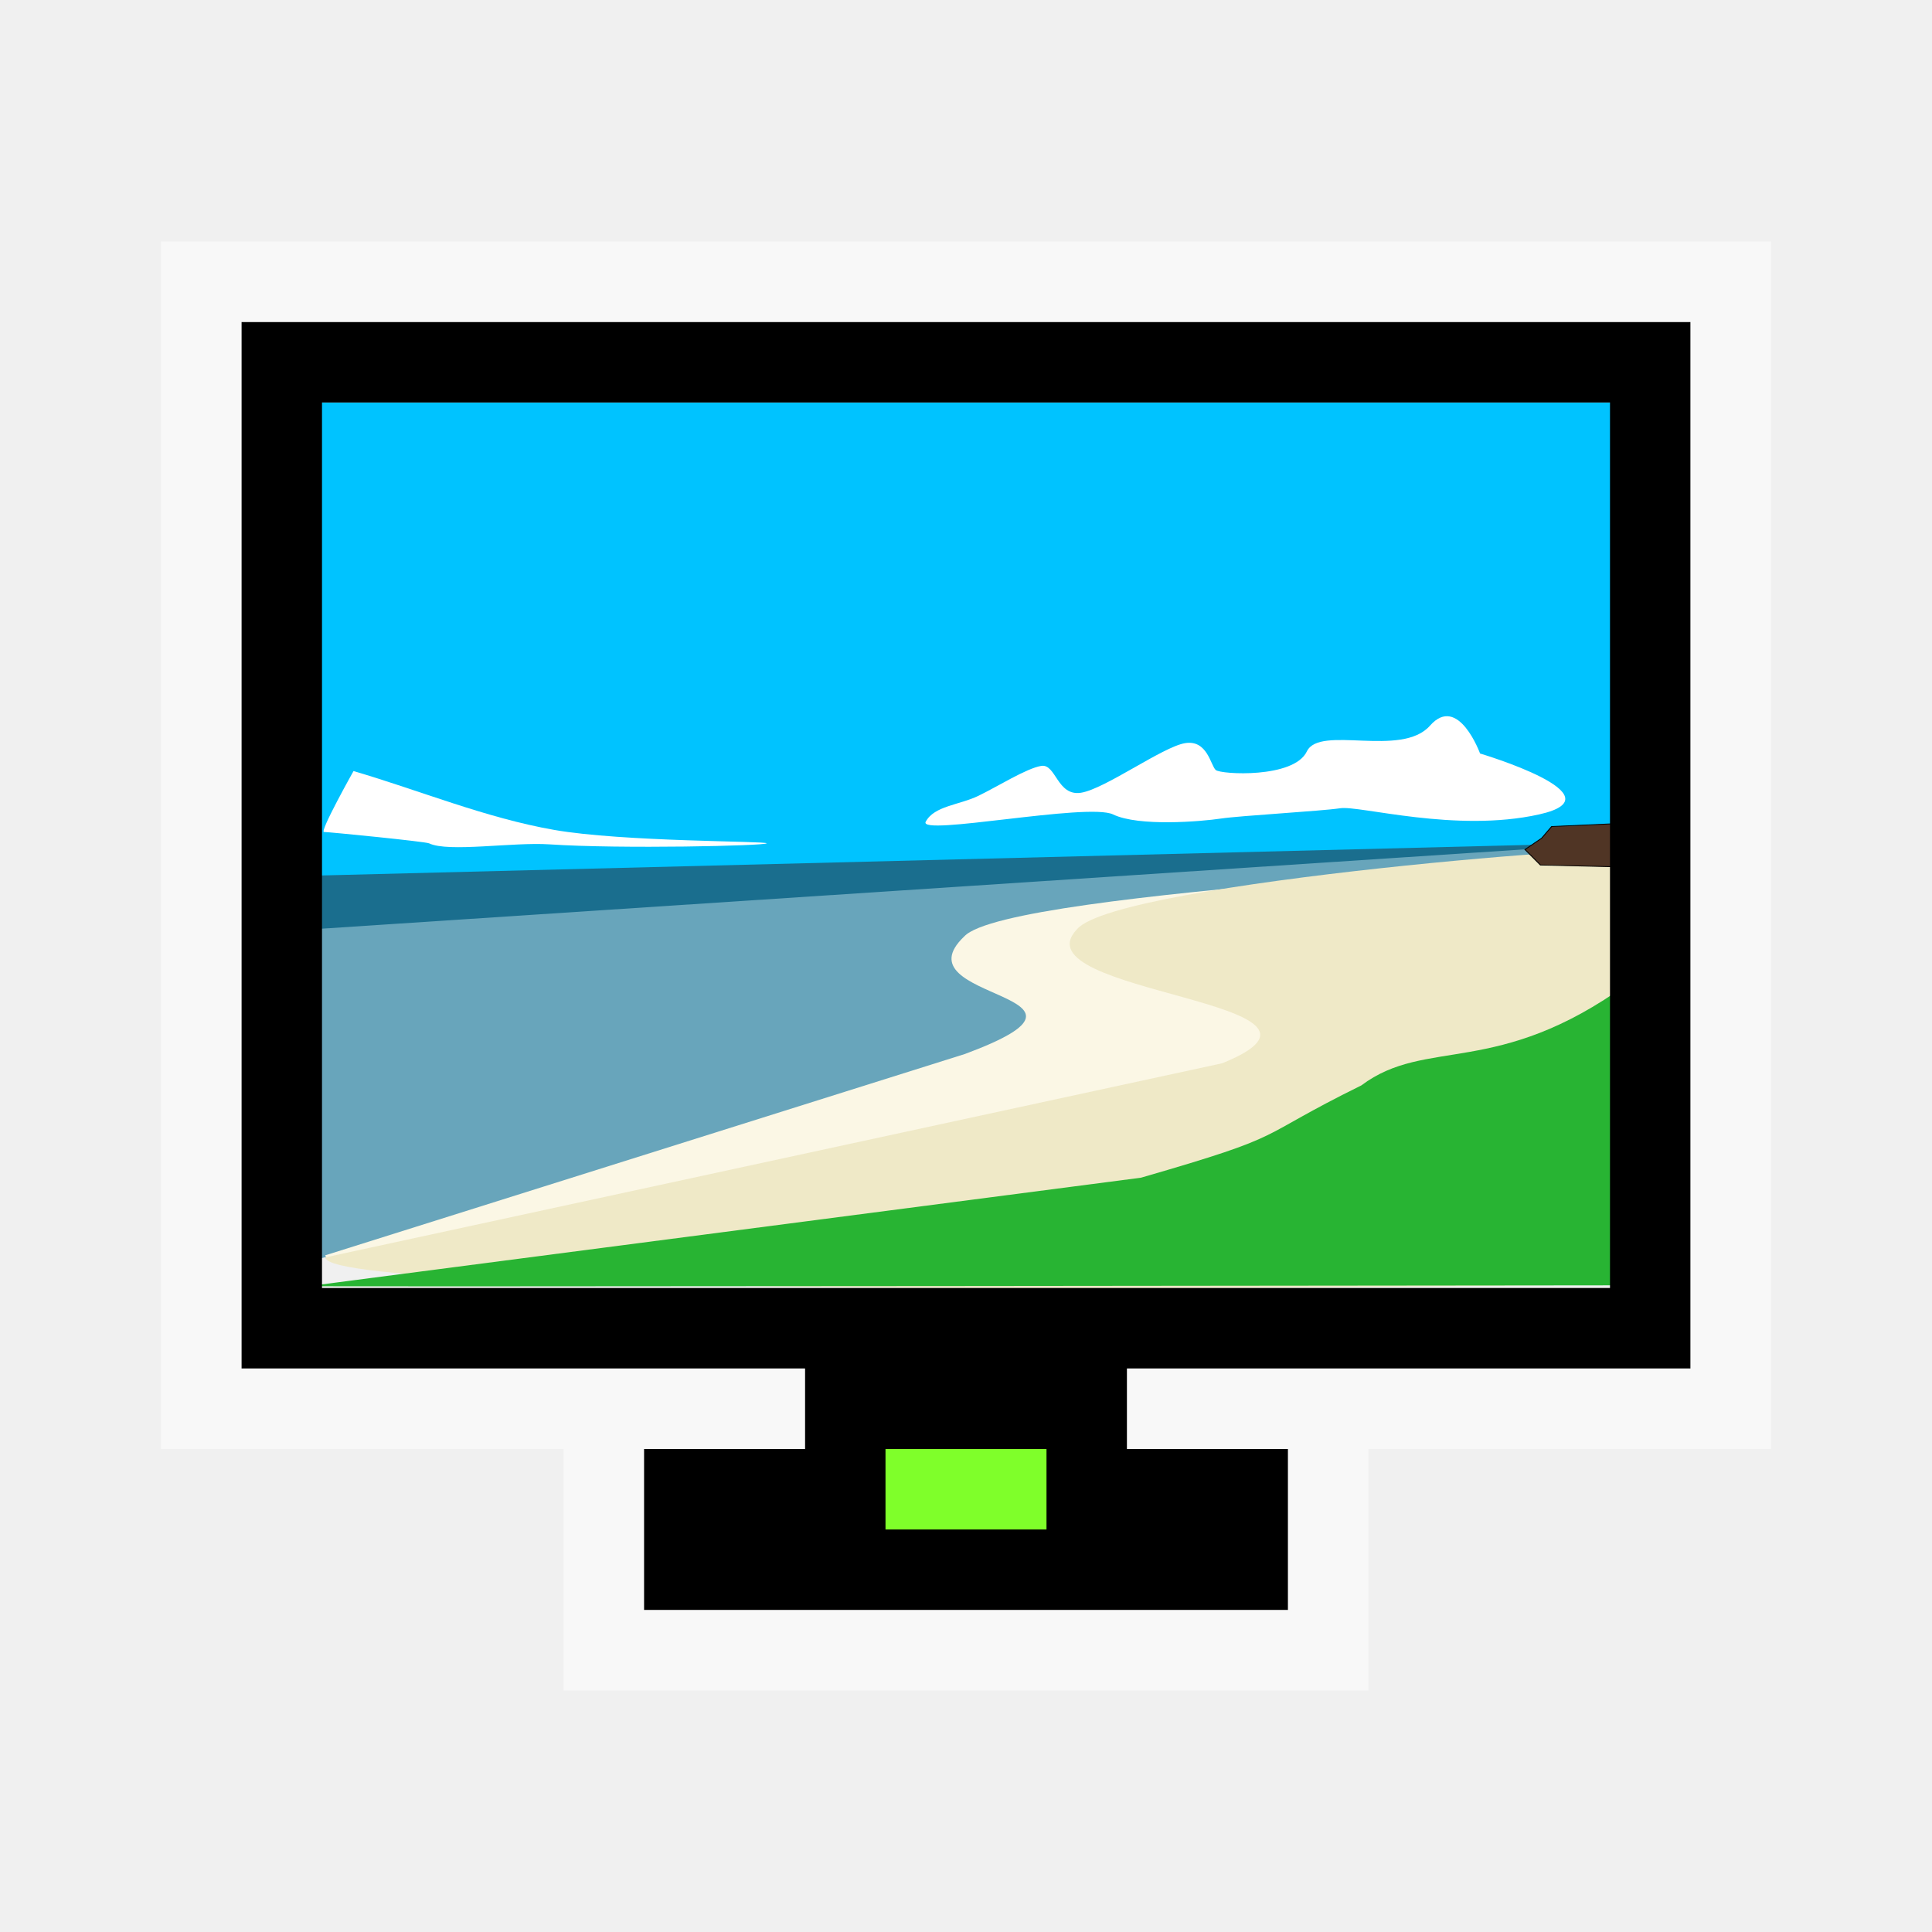
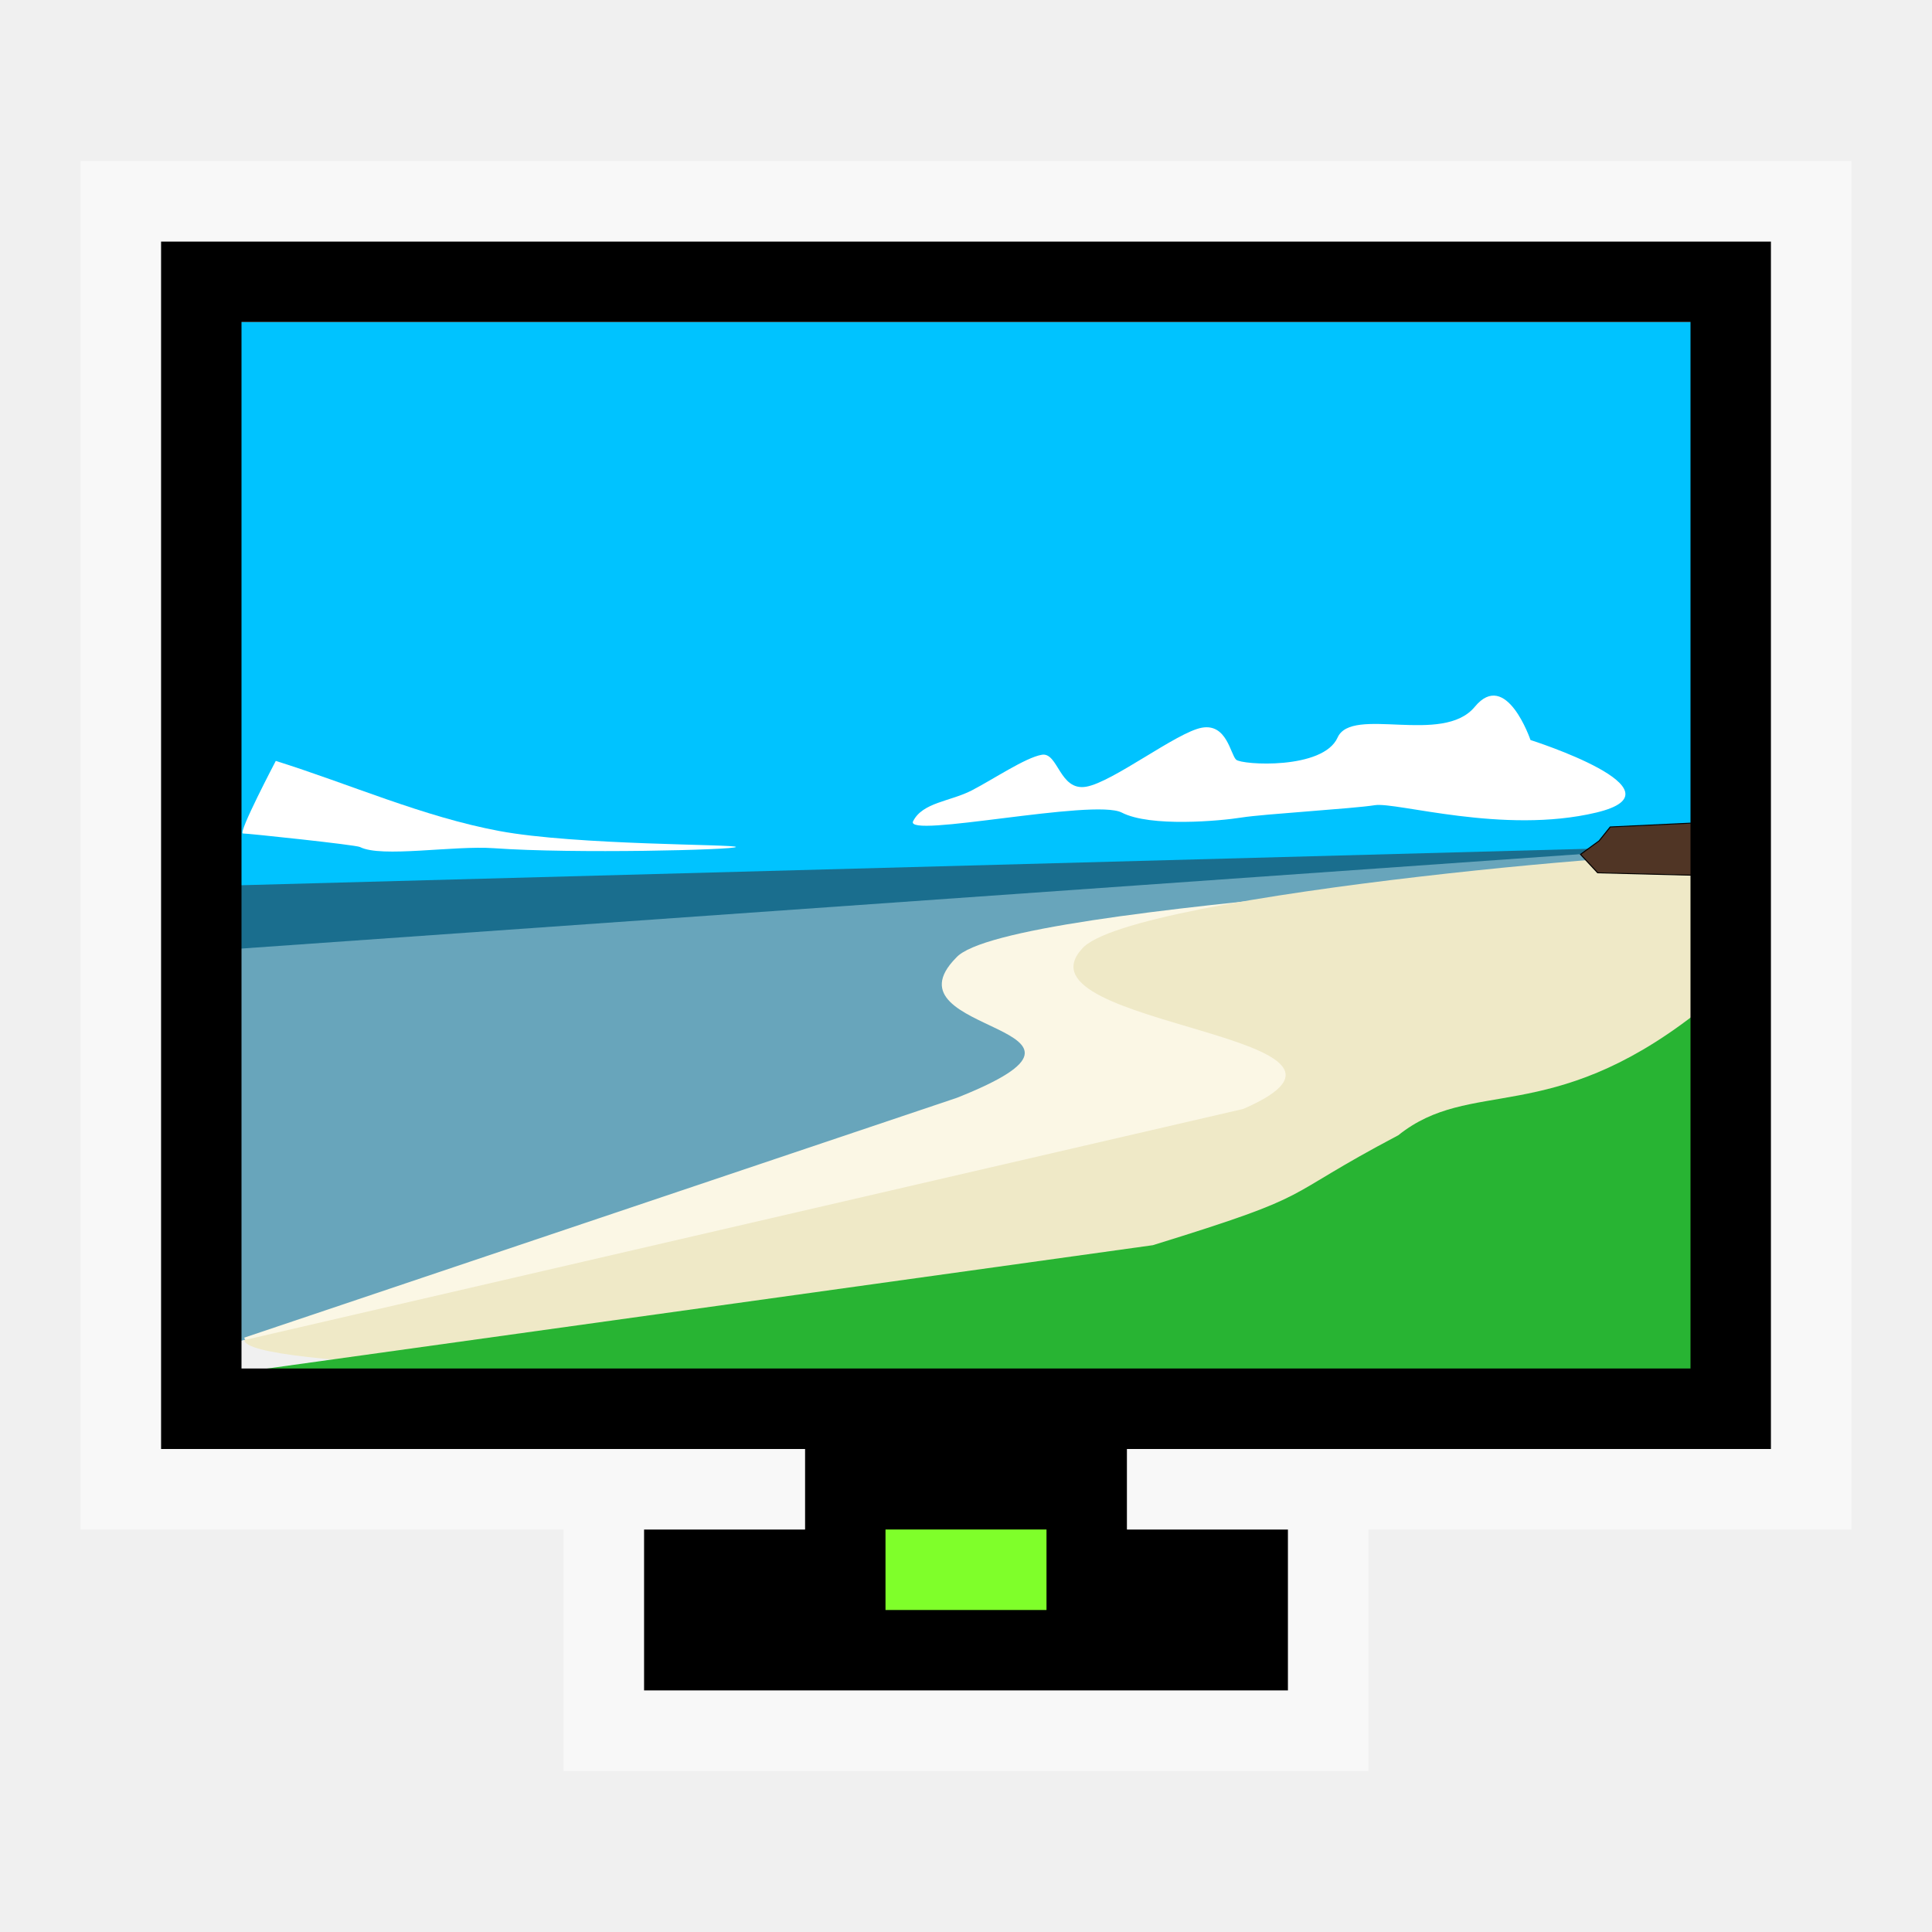
<svg xmlns="http://www.w3.org/2000/svg" width="24" version="1.1" viewBox="0 0 24 24" height="24">
-   <g transform="matrix(0.2319444,0,0,0.1779385,-8.188408,-3.249735)">
+   <g transform="matrix(0.2583333,0,0,0.2119086,-10.58529,-5.824685)">
    <rect width="72" x="51.04" y="46.363" height="35" style="fill:#00c3ff;fill-rule:evenodd" />
    <g style="fill-rule:evenodd" transform="matrix(1.028675,0,0,1.040954,129.4895,49.49877)">
      <g>
        <path style="fill:#68a5bb" d="M -74.894,54.391 V 30.736 l 68.343,-4.253 -26.466,15.385 -41.877,12.523 z" />
        <path style="fill:#fbf7e5" d="m -74.627,54.183 33.307,-13.504 c 8.696,-4.155 -3.61,-3.532 -0.029,-7.894 2.338,-3.185 34.446,-4.778 34.592,-5.817 l -4.737,27.977 c 0,0 -62.913,2.285 -63.132,-0.762 z" />
        <path style="fill:#fff" d="m -43.361,25.098 c 0.445,-1.062 1.737,-1.108 2.739,-1.731 1.002,-0.623 2.505,-1.847 3.274,-2.008 0.768,-0.162 0.824,2.054 2.071,1.8 1.247,-0.254 4.242,-3.07 5.411,-3.324 1.169,-0.254 1.336,1.5 1.603,1.8 0.267,0.3 4.066,0.578 4.743,-1.246 0.668,-1.8 4.921,0.449 6.413,-1.731 1.47,-2.147 2.605,1.87 2.605,1.87 0,0 7.416,2.839 3.073,4.086 -4.342,1.246 -9.342,-0.612 -10.355,-0.415 -1.013,0.196 -5.2,0.496 -6.213,0.692 -1.013,0.196 -4.276,0.554 -5.612,-0.277 -1.308,-0.813 -10.175,1.489 -9.754,0.485 z" />
        <path style="fill:#efe9c7" d="m -74.627,54.322 46.698,-13.019 c 7.95,-4.155 -10.823,-4.64 -7.549,-9.002 2.138,-3.185 30.397,-5.955 28.66,-5.194 l -.134,29.016 c 0,0 -67.475,1.246 -67.675,-1.8 z " />
        <path style="fill:#1a6e8e" d="m -75.092,32.3 .134,-3.588 68.341,-2.229 -68.475,5.817 z " />
      </g>
      <g style="stroke:#000">
        <path style="fill:#503525;stroke-width:.053" d="m -12.163,26.968 .869,-.762 .52,-.783 4.175,-.238 -.219,2.961 -4.543,-.139 -.802,-1.039 z " />
      </g>
      <g>
        <path style="fill:#fff" d="m -69.222,26.552 c 1.002,0.621 4.369,-0.094 6.269,0.069 3.734,0.321 11.267,0.094 11.308,-0.069 0.041,-0.16 -7.466,-0.09 -11.062,-0.9 -3.573,-0.805 -6.965,-2.631 -10.448,-3.947 0,0 -1.782,4.086 -1.536,4.086 0.246,0 5.276,0.641 5.47,0.762 z" />
        <path style="fill:#28b433" d="m -75.492,56.248 43.336,-7.271 c 7.95,-2.96 5.701,-2.526 11.473,-6.19 3.387,-3.271 7.052,-0.459 13.866,-6.815 l -.134,20.223 c 0,0 -70.549,0.109 -68.54,0.053 z " />
      </g>
    </g>
  </g>
-   <path style="color:#4d4d4d" d="m 3,4 v 13 h 7 v 1 H 8 v 2 h 8 v -2 h -2 v -1 h 7 V 4 Z M 4,5 H 20 V 16 H 4 Z" />
-   <path style="opacity:.5;fill:#fff;-inkscape-stroke:none;color:#000;stroke-width:1.177" d="m 2,3 v 15 h 8 V 17 H 3 V 4 h 18 v 13 h -7 v 1 h 8 V 3 Z m 5,15 v 3 h 10 v -3 h -1 v 2 H 8 v -2 z" />
-   <path style="fill:#7fff2a;stroke-width:.53" d="m 11,18 h 2 v 1 h -2 z" />
+   <path style="color:#4d4d4d" d="m 2,3 v 15 h 8 v 1 H 8 v 2 h 8 v -2 h -2 v -1 h 8 V 3 Z M 3,4 H 21 V 17 H 3 Z" />
+   <path style="opacity:.5;fill:#fff;-inkscape-stroke:none;color:#000;stroke-width:1.177" d="m 1,2 v 17 h 9 V 18 H 2 V 3 h 20 v 15 h -8 v 1 h 9 V 2 Z m 6,17 v 3 h 10 v -3 h -1 v 2 H 8 v -2 z" />
+   <path style="fill:#7fff2a;stroke-width:.53" d="m 11,19 h 2 v 1 h -2 z" />
</svg>
